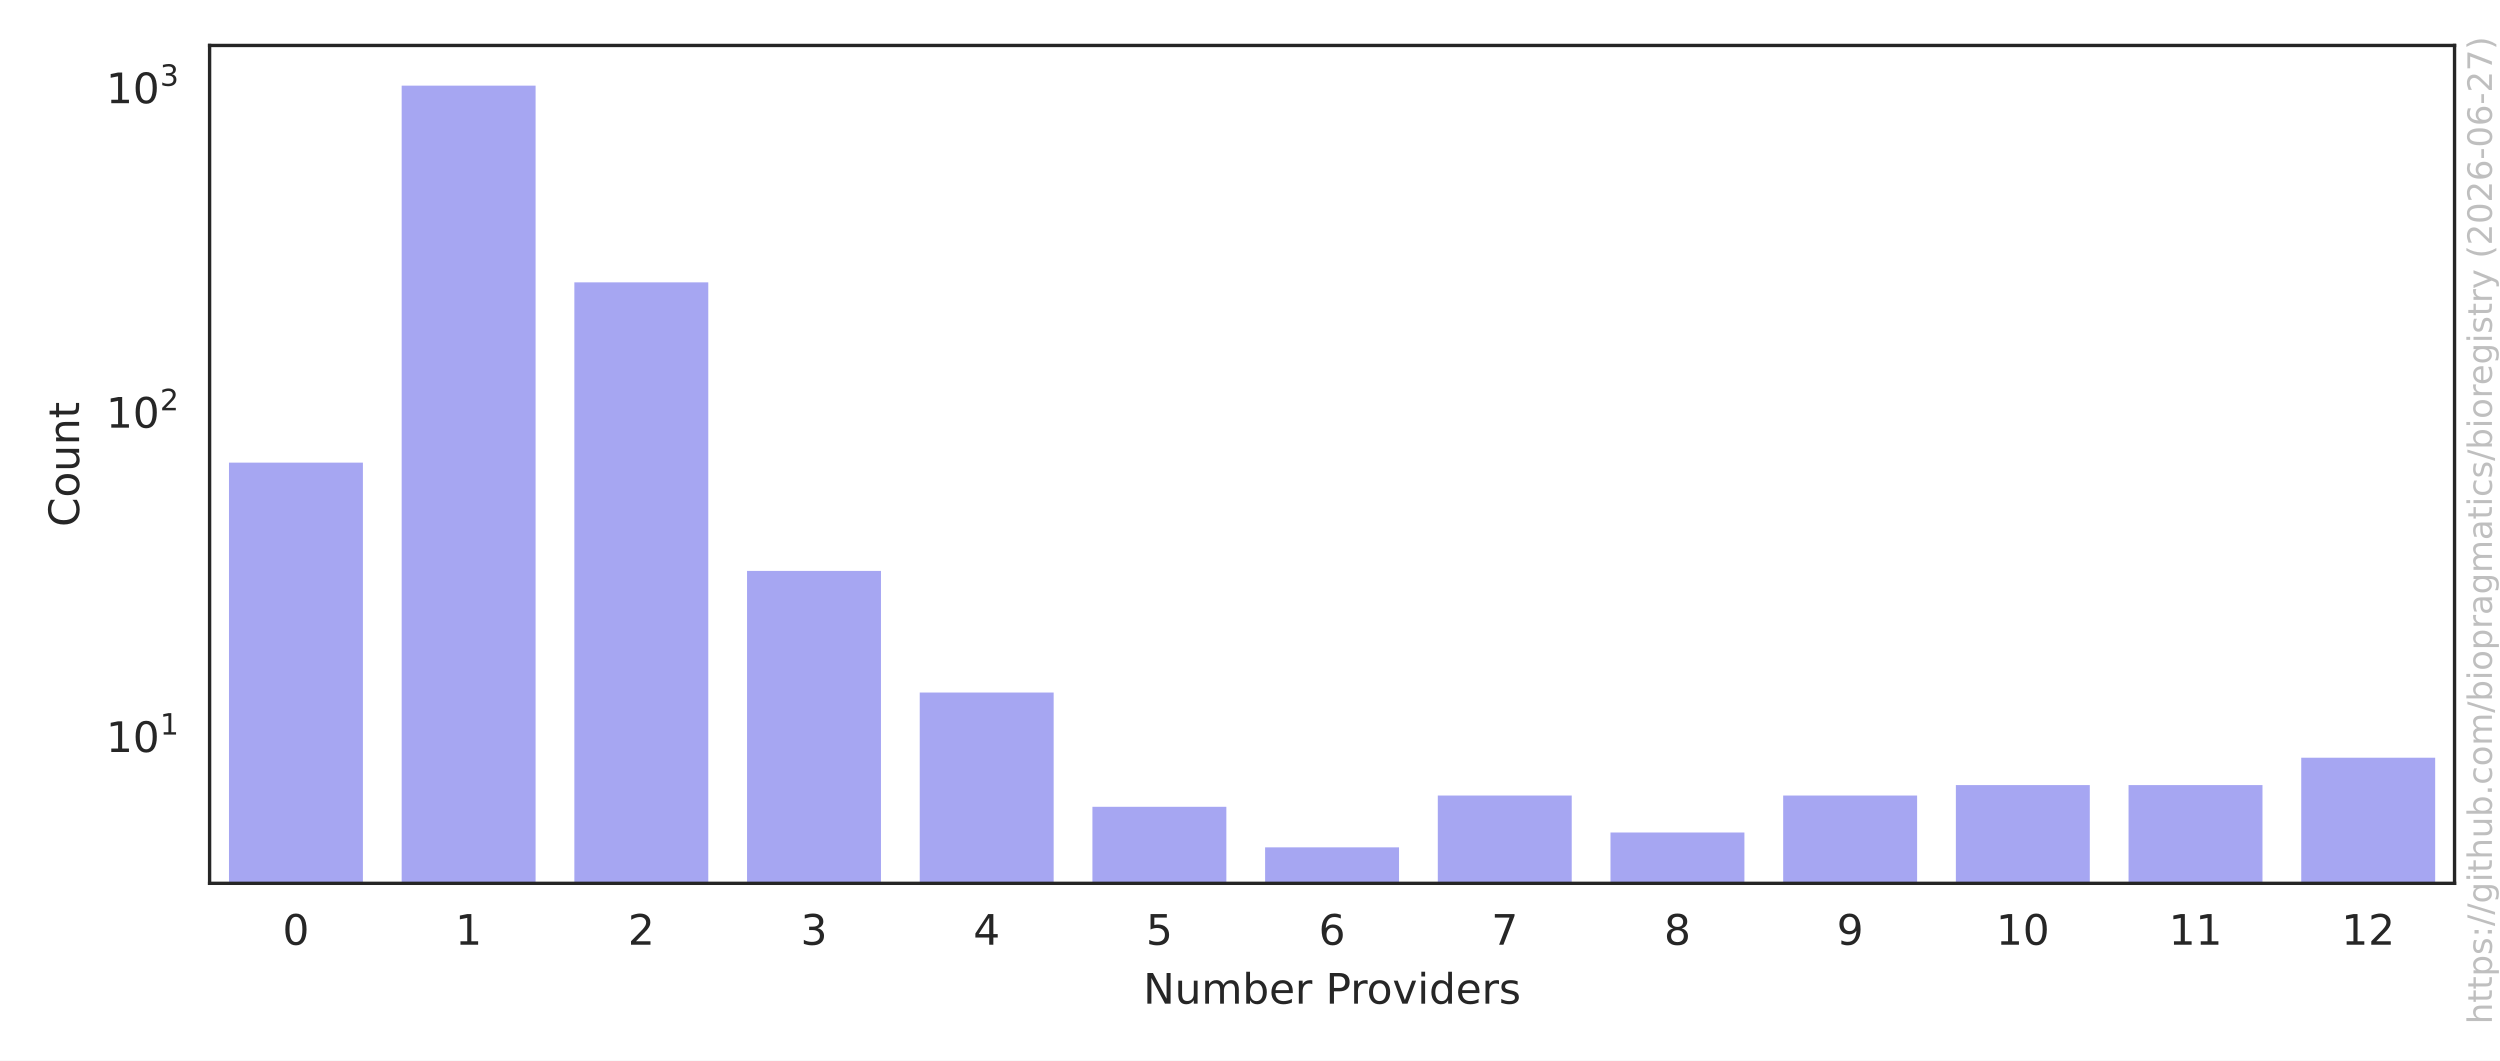
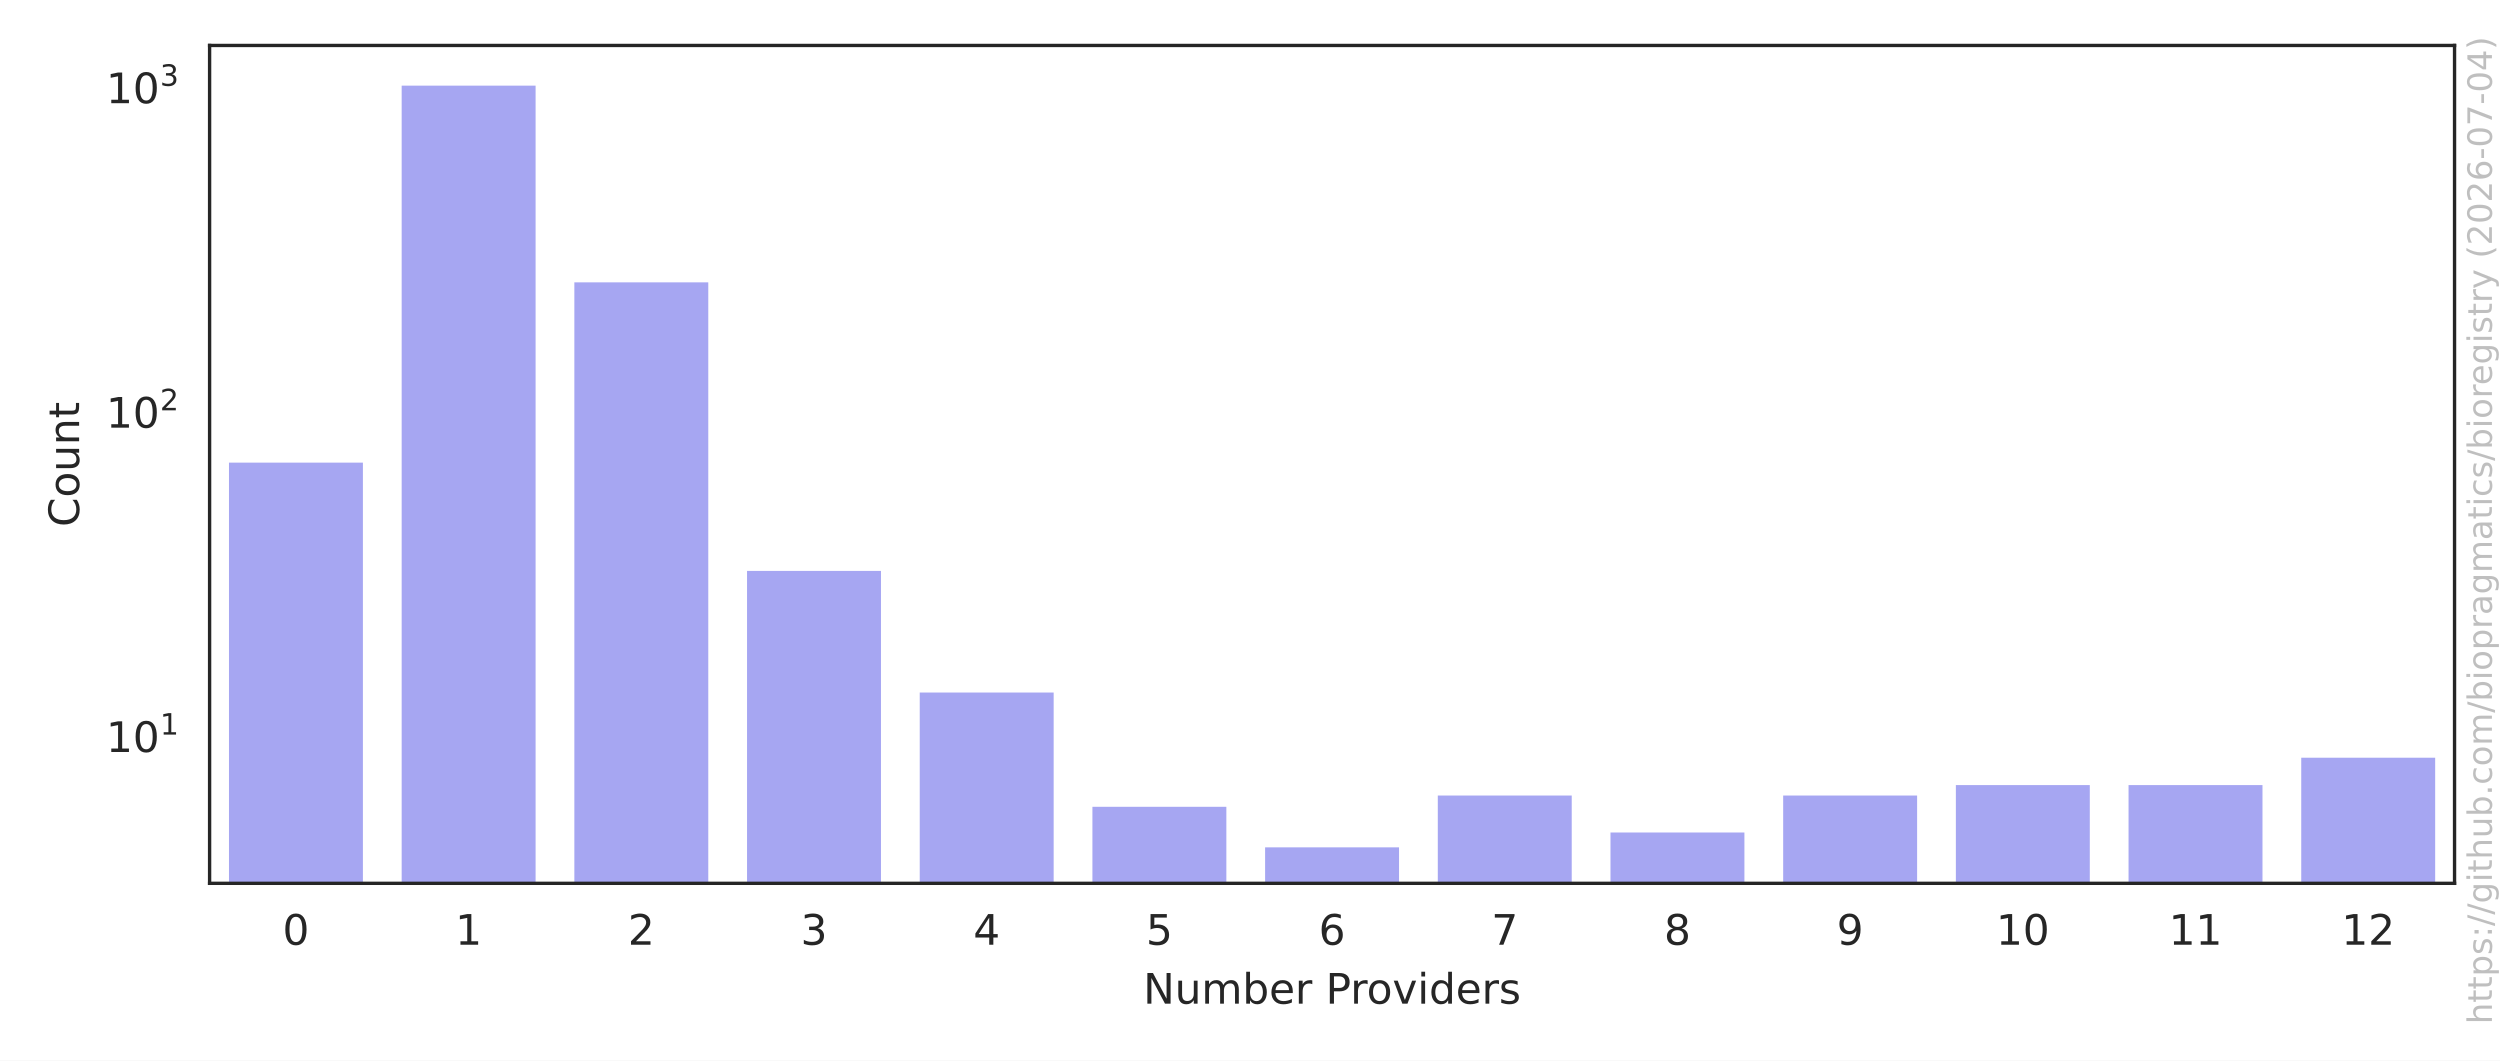
<svg xmlns="http://www.w3.org/2000/svg" xmlns:xlink="http://www.w3.org/1999/xlink" width="594pt" height="252pt" viewBox="0 0 594 252" version="1.1">
  <defs>
    <style type="text/css">*{stroke-linejoin: round; stroke-linecap: butt}</style>
  </defs>
  <g id="figure_1">
    <g id="patch_1">
      <path d="M 0 252  L 594 252  L 594 0  L 0 0  z " style="fill: #ffffff" />
    </g>
    <g id="axes_1">
      <g id="patch_2">
        <path d="M 49.8 209.878  L 583.2 209.878  L 583.2 10.8  L 49.8 10.8  z " style="fill: #ffffff" />
      </g>
      <g id="matplotlib.axis_1">
        <g id="xtick_1">
          <g id="text_1">
            <g style="fill: #262626" transform="translate(67.13414 224.4753) scale(0.1 -0.1)">
              <defs>
                <path id="DejaVuSans-13" d="M 2034 4250  Q 1547 4250 1301 3770  Q 1056 3291 1056 2328  Q 1056 1369 1301 889  Q 1547 409 2034 409  Q 2525 409 2770 889  Q 3016 1369 3016 2328  Q 3016 3291 2770 3770  Q 2525 4250 2034 4250  z M 2034 4750  Q 2819 4750 3233 4129  Q 3647 3509 3647 2328  Q 3647 1150 3233 529  Q 2819 -91 2034 -91  Q 1250 -91 836 529  Q 422 1150 422 2328  Q 422 3509 836 4129  Q 1250 4750 2034 4750  z " transform="scale(0.015625)" />
              </defs>
              <use xlink:href="#DejaVuSans-13" />
            </g>
          </g>
        </g>
        <g id="xtick_2">
          <g id="text_2">
            <g style="fill: #262626" transform="translate(108.1649 224.4753) scale(0.1 -0.1)">
              <defs>
                <path id="DejaVuSans-14" d="M 794 531  L 1825 531  L 1825 4091  L 703 3866  L 703 4441  L 1819 4666  L 2450 4666  L 2450 531  L 3481 531  L 3481 0  L 794 0  L 794 531  z " transform="scale(0.015625)" />
              </defs>
              <use xlink:href="#DejaVuSans-14" />
            </g>
          </g>
        </g>
        <g id="xtick_3">
          <g id="text_3">
            <g style="fill: #262626" transform="translate(149.1957 224.4753) scale(0.1 -0.1)">
              <defs>
                <path id="DejaVuSans-15" d="M 1228 531  L 3431 531  L 3431 0  L 469 0  L 469 531  Q 828 903 1448 1529  Q 2069 2156 2228 2338  Q 2531 2678 2651 2914  Q 2772 3150 2772 3378  Q 2772 3750 2511 3984  Q 2250 4219 1831 4219  Q 1534 4219 1204 4116  Q 875 4013 500 3803  L 500 4441  Q 881 4594 1212 4672  Q 1544 4750 1819 4750  Q 2544 4750 2975 4387  Q 3406 4025 3406 3419  Q 3406 3131 3298 2873  Q 3191 2616 2906 2266  Q 2828 2175 2409 1742  Q 1991 1309 1228 531  z " transform="scale(0.015625)" />
              </defs>
              <use xlink:href="#DejaVuSans-15" />
            </g>
          </g>
        </g>
        <g id="xtick_4">
          <g id="text_4">
            <g style="fill: #262626" transform="translate(190.2264 224.4753) scale(0.1 -0.1)">
              <defs>
                <path id="DejaVuSans-16" d="M 2597 2516  Q 3050 2419 3304 2112  Q 3559 1806 3559 1356  Q 3559 666 3084 287  Q 2609 -91 1734 -91  Q 1441 -91 1130 -33  Q 819 25 488 141  L 488 750  Q 750 597 1062 519  Q 1375 441 1716 441  Q 2309 441 2620 675  Q 2931 909 2931 1356  Q 2931 1769 2642 2001  Q 2353 2234 1838 2234  L 1294 2234  L 1294 2753  L 1863 2753  Q 2328 2753 2575 2939  Q 2822 3125 2822 3475  Q 2822 3834 2567 4026  Q 2313 4219 1838 4219  Q 1578 4219 1281 4162  Q 984 4106 628 3988  L 628 4550  Q 988 4650 1302 4700  Q 1616 4750 1894 4750  Q 2613 4750 3031 4423  Q 3450 4097 3450 3541  Q 3450 3153 3228 2886  Q 3006 2619 2597 2516  z " transform="scale(0.015625)" />
              </defs>
              <use xlink:href="#DejaVuSans-16" />
            </g>
          </g>
        </g>
        <g id="xtick_5">
          <g id="text_5">
            <g style="fill: #262626" transform="translate(231.2572 224.4753) scale(0.1 -0.1)">
              <defs>
                <path id="DejaVuSans-17" d="M 2419 4116  L 825 1625  L 2419 1625  L 2419 4116  z M 2253 4666  L 3047 4666  L 3047 1625  L 3713 1625  L 3713 1100  L 3047 1100  L 3047 0  L 2419 0  L 2419 1100  L 313 1100  L 313 1709  L 2253 4666  z " transform="scale(0.015625)" />
              </defs>
              <use xlink:href="#DejaVuSans-17" />
            </g>
          </g>
        </g>
        <g id="xtick_6">
          <g id="text_6">
            <g style="fill: #262626" transform="translate(272.288 224.4753) scale(0.1 -0.1)">
              <defs>
                <path id="DejaVuSans-18" d="M 691 4666  L 3169 4666  L 3169 4134  L 1269 4134  L 1269 2991  Q 1406 3038 1543 3061  Q 1681 3084 1819 3084  Q 2600 3084 3056 2656  Q 3513 2228 3513 1497  Q 3513 744 3044 326  Q 2575 -91 1722 -91  Q 1428 -91 1123 -41  Q 819 9 494 109  L 494 744  Q 775 591 1075 516  Q 1375 441 1709 441  Q 2250 441 2565 725  Q 2881 1009 2881 1497  Q 2881 1984 2565 2268  Q 2250 2553 1709 2553  Q 1456 2553 1204 2497  Q 953 2441 691 2322  L 691 4666  z " transform="scale(0.015625)" />
              </defs>
              <use xlink:href="#DejaVuSans-18" />
            </g>
          </g>
        </g>
        <g id="xtick_7">
          <g id="text_7">
            <g style="fill: #262626" transform="translate(313.3188 224.4753) scale(0.1 -0.1)">
              <defs>
                <path id="DejaVuSans-19" d="M 2113 2584  Q 1688 2584 1439 2293  Q 1191 2003 1191 1497  Q 1191 994 1439 701  Q 1688 409 2113 409  Q 2538 409 2786 701  Q 3034 994 3034 1497  Q 3034 2003 2786 2293  Q 2538 2584 2113 2584  z M 3366 4563  L 3366 3988  Q 3128 4100 2886 4159  Q 2644 4219 2406 4219  Q 1781 4219 1451 3797  Q 1122 3375 1075 2522  Q 1259 2794 1537 2939  Q 1816 3084 2150 3084  Q 2853 3084 3261 2657  Q 3669 2231 3669 1497  Q 3669 778 3244 343  Q 2819 -91 2113 -91  Q 1303 -91 875 529  Q 447 1150 447 2328  Q 447 3434 972 4092  Q 1497 4750 2381 4750  Q 2619 4750 2861 4703  Q 3103 4656 3366 4563  z " transform="scale(0.015625)" />
              </defs>
              <use xlink:href="#DejaVuSans-19" />
            </g>
          </g>
        </g>
        <g id="xtick_8">
          <g id="text_8">
            <g style="fill: #262626" transform="translate(354.3495 224.4753) scale(0.1 -0.1)">
              <defs>
                <path id="DejaVuSans-1a" d="M 525 4666  L 3525 4666  L 3525 4397  L 1831 0  L 1172 0  L 2766 4134  L 525 4134  L 525 4666  z " transform="scale(0.015625)" />
              </defs>
              <use xlink:href="#DejaVuSans-1a" />
            </g>
          </g>
        </g>
        <g id="xtick_9">
          <g id="text_9">
            <g style="fill: #262626" transform="translate(395.3803 224.4753) scale(0.1 -0.1)">
              <defs>
                <path id="DejaVuSans-1b" d="M 2034 2216  Q 1584 2216 1326 1975  Q 1069 1734 1069 1313  Q 1069 891 1326 650  Q 1584 409 2034 409  Q 2484 409 2743 651  Q 3003 894 3003 1313  Q 3003 1734 2745 1975  Q 2488 2216 2034 2216  z M 1403 2484  Q 997 2584 770 2862  Q 544 3141 544 3541  Q 544 4100 942 4425  Q 1341 4750 2034 4750  Q 2731 4750 3128 4425  Q 3525 4100 3525 3541  Q 3525 3141 3298 2862  Q 3072 2584 2669 2484  Q 3125 2378 3379 2068  Q 3634 1759 3634 1313  Q 3634 634 3220 271  Q 2806 -91 2034 -91  Q 1263 -91 848 271  Q 434 634 434 1313  Q 434 1759 690 2068  Q 947 2378 1403 2484  z M 1172 3481  Q 1172 3119 1398 2916  Q 1625 2713 2034 2713  Q 2441 2713 2670 2916  Q 2900 3119 2900 3481  Q 2900 3844 2670 4047  Q 2441 4250 2034 4250  Q 1625 4250 1398 4047  Q 1172 3844 1172 3481  z " transform="scale(0.015625)" />
              </defs>
              <use xlink:href="#DejaVuSans-1b" />
            </g>
          </g>
        </g>
        <g id="xtick_10">
          <g id="text_10">
            <g style="fill: #262626" transform="translate(436.4111 224.4753) scale(0.1 -0.1)">
              <defs>
                <path id="DejaVuSans-1c" d="M 703 97  L 703 672  Q 941 559 1184 500  Q 1428 441 1663 441  Q 2288 441 2617 861  Q 2947 1281 2994 2138  Q 2813 1869 2534 1725  Q 2256 1581 1919 1581  Q 1219 1581 811 2004  Q 403 2428 403 3163  Q 403 3881 828 4315  Q 1253 4750 1959 4750  Q 2769 4750 3195 4129  Q 3622 3509 3622 2328  Q 3622 1225 3098 567  Q 2575 -91 1691 -91  Q 1453 -91 1209 -44  Q 966 3 703 97  z M 1959 2075  Q 2384 2075 2632 2365  Q 2881 2656 2881 3163  Q 2881 3666 2632 3958  Q 2384 4250 1959 4250  Q 1534 4250 1286 3958  Q 1038 3666 1038 3163  Q 1038 2656 1286 2365  Q 1534 2075 1959 2075  z " transform="scale(0.015625)" />
              </defs>
              <use xlink:href="#DejaVuSans-1c" />
            </g>
          </g>
        </g>
        <g id="xtick_11">
          <g id="text_11">
            <g style="fill: #262626" transform="translate(474.2606 224.4753) scale(0.1 -0.1)">
              <use xlink:href="#DejaVuSans-14" />
              <use xlink:href="#DejaVuSans-13" transform="translate(63.625 0)" />
            </g>
          </g>
        </g>
        <g id="xtick_12">
          <g id="text_12">
            <g style="fill: #262626" transform="translate(515.2913 224.4753) scale(0.1 -0.1)">
              <use xlink:href="#DejaVuSans-14" />
              <use xlink:href="#DejaVuSans-14" transform="translate(63.625 0)" />
            </g>
          </g>
        </g>
        <g id="xtick_13">
          <g id="text_13">
            <g style="fill: #262626" transform="translate(556.3221 224.4753) scale(0.1 -0.1)">
              <use xlink:href="#DejaVuSans-14" />
              <use xlink:href="#DejaVuSans-15" transform="translate(63.625 0)" />
            </g>
          </g>
        </g>
        <g id="text_14">
          <g style="fill: #262626" transform="translate(271.6336 238.4761) scale(0.1 -0.1)">
            <defs>
              <path id="DejaVuSans-31" d="M 628 4666  L 1478 4666  L 3547 763  L 3547 4666  L 4159 4666  L 4159 0  L 3309 0  L 1241 3903  L 1241 0  L 628 0  L 628 4666  z " transform="scale(0.015625)" />
              <path id="DejaVuSans-58" d="M 544 1381  L 544 3500  L 1119 3500  L 1119 1403  Q 1119 906 1312 657  Q 1506 409 1894 409  Q 2359 409 2629 706  Q 2900 1003 2900 1516  L 2900 3500  L 3475 3500  L 3475 0  L 2900 0  L 2900 538  Q 2691 219 2414 64  Q 2138 -91 1772 -91  Q 1169 -91 856 284  Q 544 659 544 1381  z M 1991 3584  L 1991 3584  z " transform="scale(0.015625)" />
              <path id="DejaVuSans-50" d="M 3328 2828  Q 3544 3216 3844 3400  Q 4144 3584 4550 3584  Q 5097 3584 5394 3201  Q 5691 2819 5691 2113  L 5691 0  L 5113 0  L 5113 2094  Q 5113 2597 4934 2840  Q 4756 3084 4391 3084  Q 3944 3084 3684 2787  Q 3425 2491 3425 1978  L 3425 0  L 2847 0  L 2847 2094  Q 2847 2600 2669 2842  Q 2491 3084 2119 3084  Q 1678 3084 1418 2786  Q 1159 2488 1159 1978  L 1159 0  L 581 0  L 581 3500  L 1159 3500  L 1159 2956  Q 1356 3278 1631 3431  Q 1906 3584 2284 3584  Q 2666 3584 2933 3390  Q 3200 3197 3328 2828  z " transform="scale(0.015625)" />
              <path id="DejaVuSans-45" d="M 3116 1747  Q 3116 2381 2855 2742  Q 2594 3103 2138 3103  Q 1681 3103 1420 2742  Q 1159 2381 1159 1747  Q 1159 1113 1420 752  Q 1681 391 2138 391  Q 2594 391 2855 752  Q 3116 1113 3116 1747  z M 1159 2969  Q 1341 3281 1617 3432  Q 1894 3584 2278 3584  Q 2916 3584 3314 3078  Q 3713 2572 3713 1747  Q 3713 922 3314 415  Q 2916 -91 2278 -91  Q 1894 -91 1617 61  Q 1341 213 1159 525  L 1159 0  L 581 0  L 581 4863  L 1159 4863  L 1159 2969  z " transform="scale(0.015625)" />
              <path id="DejaVuSans-48" d="M 3597 1894  L 3597 1613  L 953 1613  Q 991 1019 1311 708  Q 1631 397 2203 397  Q 2534 397 2845 478  Q 3156 559 3463 722  L 3463 178  Q 3153 47 2828 -22  Q 2503 -91 2169 -91  Q 1331 -91 842 396  Q 353 884 353 1716  Q 353 2575 817 3079  Q 1281 3584 2069 3584  Q 2775 3584 3186 3129  Q 3597 2675 3597 1894  z M 3022 2063  Q 3016 2534 2758 2815  Q 2500 3097 2075 3097  Q 1594 3097 1305 2825  Q 1016 2553 972 2059  L 3022 2063  z " transform="scale(0.015625)" />
              <path id="DejaVuSans-55" d="M 2631 2963  Q 2534 3019 2420 3045  Q 2306 3072 2169 3072  Q 1681 3072 1420 2755  Q 1159 2438 1159 1844  L 1159 0  L 581 0  L 581 3500  L 1159 3500  L 1159 2956  Q 1341 3275 1631 3429  Q 1922 3584 2338 3584  Q 2397 3584 2469 3576  Q 2541 3569 2628 3553  L 2631 2963  z " transform="scale(0.015625)" />
              <path id="DejaVuSans-3" transform="scale(0.015625)" />
              <path id="DejaVuSans-33" d="M 1259 4147  L 1259 2394  L 2053 2394  Q 2494 2394 2734 2622  Q 2975 2850 2975 3272  Q 2975 3691 2734 3919  Q 2494 4147 2053 4147  L 1259 4147  z M 628 4666  L 2053 4666  Q 2838 4666 3239 4311  Q 3641 3956 3641 3272  Q 3641 2581 3239 2228  Q 2838 1875 2053 1875  L 1259 1875  L 1259 0  L 628 0  L 628 4666  z " transform="scale(0.015625)" />
              <path id="DejaVuSans-52" d="M 1959 3097  Q 1497 3097 1228 2736  Q 959 2375 959 1747  Q 959 1119 1226 758  Q 1494 397 1959 397  Q 2419 397 2687 759  Q 2956 1122 2956 1747  Q 2956 2369 2687 2733  Q 2419 3097 1959 3097  z M 1959 3584  Q 2709 3584 3137 3096  Q 3566 2609 3566 1747  Q 3566 888 3137 398  Q 2709 -91 1959 -91  Q 1206 -91 779 398  Q 353 888 353 1747  Q 353 2609 779 3096  Q 1206 3584 1959 3584  z " transform="scale(0.015625)" />
              <path id="DejaVuSans-59" d="M 191 3500  L 800 3500  L 1894 563  L 2988 3500  L 3597 3500  L 2284 0  L 1503 0  L 191 3500  z " transform="scale(0.015625)" />
              <path id="DejaVuSans-4c" d="M 603 3500  L 1178 3500  L 1178 0  L 603 0  L 603 3500  z M 603 4863  L 1178 4863  L 1178 4134  L 603 4134  L 603 4863  z " transform="scale(0.015625)" />
              <path id="DejaVuSans-47" d="M 2906 2969  L 2906 4863  L 3481 4863  L 3481 0  L 2906 0  L 2906 525  Q 2725 213 2448 61  Q 2172 -91 1784 -91  Q 1150 -91 751 415  Q 353 922 353 1747  Q 353 2572 751 3078  Q 1150 3584 1784 3584  Q 2172 3584 2448 3432  Q 2725 3281 2906 2969  z M 947 1747  Q 947 1113 1208 752  Q 1469 391 1925 391  Q 2381 391 2643 752  Q 2906 1113 2906 1747  Q 2906 2381 2643 2742  Q 2381 3103 1925 3103  Q 1469 3103 1208 2742  Q 947 2381 947 1747  z " transform="scale(0.015625)" />
              <path id="DejaVuSans-56" d="M 2834 3397  L 2834 2853  Q 2591 2978 2328 3040  Q 2066 3103 1784 3103  Q 1356 3103 1142 2972  Q 928 2841 928 2578  Q 928 2378 1081 2264  Q 1234 2150 1697 2047  L 1894 2003  Q 2506 1872 2764 1633  Q 3022 1394 3022 966  Q 3022 478 2636 193  Q 2250 -91 1575 -91  Q 1294 -91 989 -36  Q 684 19 347 128  L 347 722  Q 666 556 975 473  Q 1284 391 1588 391  Q 1994 391 2212 530  Q 2431 669 2431 922  Q 2431 1156 2273 1281  Q 2116 1406 1581 1522  L 1381 1569  Q 847 1681 609 1914  Q 372 2147 372 2553  Q 372 3047 722 3315  Q 1072 3584 1716 3584  Q 2034 3584 2315 3537  Q 2597 3491 2834 3397  z " transform="scale(0.015625)" />
            </defs>
            <use xlink:href="#DejaVuSans-31" />
            <use xlink:href="#DejaVuSans-58" transform="translate(74.8125 0)" />
            <use xlink:href="#DejaVuSans-50" transform="translate(138.1875 0)" />
            <use xlink:href="#DejaVuSans-45" transform="translate(235.5938 0)" />
            <use xlink:href="#DejaVuSans-48" transform="translate(299.0781 0)" />
            <use xlink:href="#DejaVuSans-55" transform="translate(360.6094 0)" />
            <use xlink:href="#DejaVuSans-3" transform="translate(401.7188 0)" />
            <use xlink:href="#DejaVuSans-33" transform="translate(433.5 0)" />
            <use xlink:href="#DejaVuSans-55" transform="translate(492.0469 0)" />
            <use xlink:href="#DejaVuSans-52" transform="translate(530.9531 0)" />
            <use xlink:href="#DejaVuSans-59" transform="translate(592.1406 0)" />
            <use xlink:href="#DejaVuSans-4c" transform="translate(651.3281 0)" />
            <use xlink:href="#DejaVuSans-47" transform="translate(679.1094 0)" />
            <use xlink:href="#DejaVuSans-48" transform="translate(742.5938 0)" />
            <use xlink:href="#DejaVuSans-55" transform="translate(804.125 0)" />
            <use xlink:href="#DejaVuSans-56" transform="translate(845.2344 0)" />
          </g>
        </g>
      </g>
      <g id="matplotlib.axis_2">
        <g id="ytick_1">
          <g id="text_15">
            <g style="fill: #262626" transform="translate(25.2 178.7425) scale(0.1 -0.1)">
              <use xlink:href="#DejaVuSans-14" transform="translate(0 0.665625)" />
              <use xlink:href="#DejaVuSans-13" transform="translate(63.62305 0.665625)" />
              <use xlink:href="#DejaVuSans-14" transform="translate(128.2031 41.96563) scale(0.7)" />
            </g>
          </g>
        </g>
        <g id="ytick_2">
          <g id="text_16">
            <g style="fill: #262626" transform="translate(25.2 101.6958) scale(0.1 -0.1)">
              <use xlink:href="#DejaVuSans-14" transform="translate(0 0.746875)" />
              <use xlink:href="#DejaVuSans-13" transform="translate(63.62305 0.746875)" />
              <use xlink:href="#DejaVuSans-15" transform="translate(128.2031 42.04688) scale(0.7)" />
            </g>
          </g>
        </g>
        <g id="ytick_3">
          <g id="text_17">
            <g style="fill: #262626" transform="translate(25.2 24.59917) scale(0.1 -0.1)">
              <use xlink:href="#DejaVuSans-14" transform="translate(0 0.746875)" />
              <use xlink:href="#DejaVuSans-13" transform="translate(63.62305 0.746875)" />
              <use xlink:href="#DejaVuSans-16" transform="translate(128.2031 42.04688) scale(0.7)" />
            </g>
          </g>
        </g>
        <g id="ytick_4" />
        <g id="ytick_5" />
        <g id="ytick_6" />
        <g id="ytick_7" />
        <g id="ytick_8" />
        <g id="ytick_9" />
        <g id="ytick_10" />
        <g id="ytick_11" />
        <g id="ytick_12" />
        <g id="ytick_13" />
        <g id="ytick_14" />
        <g id="ytick_15" />
        <g id="ytick_16" />
        <g id="ytick_17" />
        <g id="ytick_18" />
        <g id="ytick_19" />
        <g id="ytick_20" />
        <g id="ytick_21" />
        <g id="ytick_22" />
        <g id="ytick_23" />
        <g id="ytick_24" />
        <g id="ytick_25" />
        <g id="text_18">
          <g style="fill: #262626" transform="translate(18.79766 125.1873) rotate(-90) scale(0.1 -0.1)">
            <defs>
              <path id="DejaVuSans-26" d="M 4122 4306  L 4122 3641  Q 3803 3938 3442 4084  Q 3081 4231 2675 4231  Q 1875 4231 1450 3742  Q 1025 3253 1025 2328  Q 1025 1406 1450 917  Q 1875 428 2675 428  Q 3081 428 3442 575  Q 3803 722 4122 1019  L 4122 359  Q 3791 134 3420 21  Q 3050 -91 2638 -91  Q 1578 -91 968 557  Q 359 1206 359 2328  Q 359 3453 968 4101  Q 1578 4750 2638 4750  Q 3056 4750 3426 4639  Q 3797 4528 4122 4306  z " transform="scale(0.015625)" />
              <path id="DejaVuSans-51" d="M 3513 2113  L 3513 0  L 2938 0  L 2938 2094  Q 2938 2591 2744 2837  Q 2550 3084 2163 3084  Q 1697 3084 1428 2787  Q 1159 2491 1159 1978  L 1159 0  L 581 0  L 581 3500  L 1159 3500  L 1159 2956  Q 1366 3272 1645 3428  Q 1925 3584 2291 3584  Q 2894 3584 3203 3211  Q 3513 2838 3513 2113  z " transform="scale(0.015625)" />
              <path id="DejaVuSans-57" d="M 1172 4494  L 1172 3500  L 2356 3500  L 2356 3053  L 1172 3053  L 1172 1153  Q 1172 725 1289 603  Q 1406 481 1766 481  L 2356 481  L 2356 0  L 1766 0  Q 1100 0 847 248  Q 594 497 594 1153  L 594 3053  L 172 3053  L 172 3500  L 594 3500  L 594 4494  L 1172 4494  z " transform="scale(0.015625)" />
            </defs>
            <use xlink:href="#DejaVuSans-26" />
            <use xlink:href="#DejaVuSans-52" transform="translate(69.82812 0)" />
            <use xlink:href="#DejaVuSans-58" transform="translate(131.0156 0)" />
            <use xlink:href="#DejaVuSans-51" transform="translate(194.3906 0)" />
            <use xlink:href="#DejaVuSans-57" transform="translate(257.7656 0)" />
          </g>
        </g>
      </g>
      <g id="patch_3">
        <path d="M 53.903 77347.86  L 86.728 77347.86  L 86.728 109.42  L 53.903 109.42  z " clip-path="url(#p91727b15ef)" style="fill: #2020df; opacity: 0.4; stroke: #ffffff; stroke-linejoin: miter" />
      </g>
      <g id="patch_4">
        <path d="M 94.934 77347.86  L 127.758 77347.86  L 127.758 19.849  L 94.934 19.849  z " clip-path="url(#p91727b15ef)" style="fill: #2020df; opacity: 0.4; stroke: #ffffff; stroke-linejoin: miter" />
      </g>
      <g id="patch_5">
        <path d="M 135.965 77347.86  L 168.789 77347.86  L 168.789 66.585  L 135.965 66.585  z " clip-path="url(#p91727b15ef)" style="fill: #2020df; opacity: 0.4; stroke: #ffffff; stroke-linejoin: miter" />
      </g>
      <g id="patch_6">
        <path d="M 176.995 77347.86  L 209.82 77347.86  L 209.82 135.147  L 176.995 135.147  z " clip-path="url(#p91727b15ef)" style="fill: #2020df; opacity: 0.4; stroke: #ffffff; stroke-linejoin: miter" />
      </g>
      <g id="patch_7">
        <path d="M 218.026 77347.86  L 250.851 77347.86  L 250.851 164.044  L 218.026 164.044  z " clip-path="url(#p91727b15ef)" style="fill: #2020df; opacity: 0.4; stroke: #ffffff; stroke-linejoin: miter" />
      </g>
      <g id="patch_8">
        <path d="M 259.057 77347.86  L 291.882 77347.86  L 291.882 191.196  L 259.057 191.196  z " clip-path="url(#p91727b15ef)" style="fill: #2020df; opacity: 0.4; stroke: #ffffff; stroke-linejoin: miter" />
      </g>
      <g id="patch_9">
        <path d="M 300.088 77347.86  L 332.912 77347.86  L 332.912 200.829  L 300.088 200.829  z " clip-path="url(#p91727b15ef)" style="fill: #2020df; opacity: 0.4; stroke: #ffffff; stroke-linejoin: miter" />
      </g>
      <g id="patch_10">
        <path d="M 341.118 77347.86  L 373.943 77347.86  L 373.943 188.516  L 341.118 188.516  z " clip-path="url(#p91727b15ef)" style="fill: #2020df; opacity: 0.4; stroke: #ffffff; stroke-linejoin: miter" />
      </g>
      <g id="patch_11">
        <path d="M 382.149 77347.86  L 414.974 77347.86  L 414.974 197.301  L 382.149 197.301  z " clip-path="url(#p91727b15ef)" style="fill: #2020df; opacity: 0.4; stroke: #ffffff; stroke-linejoin: miter" />
      </g>
      <g id="patch_12">
        <path d="M 423.18 77347.86  L 456.005 77347.86  L 456.005 188.516  L 423.18 188.516  z " clip-path="url(#p91727b15ef)" style="fill: #2020df; opacity: 0.4; stroke: #ffffff; stroke-linejoin: miter" />
      </g>
      <g id="patch_13">
        <path d="M 464.211 77347.86  L 497.035 77347.86  L 497.035 186.035  L 464.211 186.035  z " clip-path="url(#p91727b15ef)" style="fill: #2020df; opacity: 0.4; stroke: #ffffff; stroke-linejoin: miter" />
      </g>
      <g id="patch_14">
        <path d="M 505.242 77347.86  L 538.066 77347.86  L 538.066 186.035  L 505.242 186.035  z " clip-path="url(#p91727b15ef)" style="fill: #2020df; opacity: 0.4; stroke: #ffffff; stroke-linejoin: miter" />
      </g>
      <g id="patch_15">
        <path d="M 546.272 77347.86  L 579.097 77347.86  L 579.097 179.534  L 546.272 179.534  z " clip-path="url(#p91727b15ef)" style="fill: #2020df; opacity: 0.4; stroke: #ffffff; stroke-linejoin: miter" />
      </g>
      <g id="patch_16">
        <path d="M 49.8 209.878  L 49.8 10.8  " style="fill: none; stroke: #262626; stroke-width: 0.8; stroke-linejoin: miter; stroke-linecap: square" />
      </g>
      <g id="patch_17">
        <path d="M 583.2 209.878  L 583.2 10.8  " style="fill: none; stroke: #262626; stroke-width: 0.8; stroke-linejoin: miter; stroke-linecap: square" />
      </g>
      <g id="patch_18">
        <path d="M 49.8 209.878  L 583.2 209.878  " style="fill: none; stroke: #262626; stroke-width: 0.8; stroke-linejoin: miter; stroke-linecap: square" />
      </g>
      <g id="patch_19">
        <path d="M 49.8 10.8  L 583.2 10.8  " style="fill: none; stroke: #262626; stroke-width: 0.8; stroke-linejoin: miter; stroke-linecap: square" />
      </g>
    </g>
    <g id="text_19">
      <g style="fill: #808080; opacity: 0.5" transform="translate(592.0781 243.3256) rotate(-90) scale(0.08 -0.08)">
        <defs>
          <path id="DejaVuSans-4b" d="M 3513 2113  L 3513 0  L 2938 0  L 2938 2094  Q 2938 2591 2744 2837  Q 2550 3084 2163 3084  Q 1697 3084 1428 2787  Q 1159 2491 1159 1978  L 1159 0  L 581 0  L 581 4863  L 1159 4863  L 1159 2956  Q 1366 3272 1645 3428  Q 1925 3584 2291 3584  Q 2894 3584 3203 3211  Q 3513 2838 3513 2113  z " transform="scale(0.015625)" />
          <path id="DejaVuSans-53" d="M 1159 525  L 1159 -1331  L 581 -1331  L 581 3500  L 1159 3500  L 1159 2969  Q 1341 3281 1617 3432  Q 1894 3584 2278 3584  Q 2916 3584 3314 3078  Q 3713 2572 3713 1747  Q 3713 922 3314 415  Q 2916 -91 2278 -91  Q 1894 -91 1617 61  Q 1341 213 1159 525  z M 3116 1747  Q 3116 2381 2855 2742  Q 2594 3103 2138 3103  Q 1681 3103 1420 2742  Q 1159 2381 1159 1747  Q 1159 1113 1420 752  Q 1681 391 2138 391  Q 2594 391 2855 752  Q 3116 1113 3116 1747  z " transform="scale(0.015625)" />
          <path id="DejaVuSans-1d" d="M 750 794  L 1409 794  L 1409 0  L 750 0  L 750 794  z M 750 3309  L 1409 3309  L 1409 2516  L 750 2516  L 750 3309  z " transform="scale(0.015625)" />
          <path id="DejaVuSans-12" d="M 1625 4666  L 2156 4666  L 531 -594  L 0 -594  L 1625 4666  z " transform="scale(0.015625)" />
          <path id="DejaVuSans-4a" d="M 2906 1791  Q 2906 2416 2648 2759  Q 2391 3103 1925 3103  Q 1463 3103 1205 2759  Q 947 2416 947 1791  Q 947 1169 1205 825  Q 1463 481 1925 481  Q 2391 481 2648 825  Q 2906 1169 2906 1791  z M 3481 434  Q 3481 -459 3084 -895  Q 2688 -1331 1869 -1331  Q 1566 -1331 1297 -1286  Q 1028 -1241 775 -1147  L 775 -588  Q 1028 -725 1275 -790  Q 1522 -856 1778 -856  Q 2344 -856 2625 -561  Q 2906 -266 2906 331  L 2906 616  Q 2728 306 2450 153  Q 2172 0 1784 0  Q 1141 0 747 490  Q 353 981 353 1791  Q 353 2603 747 3093  Q 1141 3584 1784 3584  Q 2172 3584 2450 3431  Q 2728 3278 2906 2969  L 2906 3500  L 3481 3500  L 3481 434  z " transform="scale(0.015625)" />
          <path id="DejaVuSans-11" d="M 684 794  L 1344 794  L 1344 0  L 684 0  L 684 794  z " transform="scale(0.015625)" />
          <path id="DejaVuSans-46" d="M 3122 3366  L 3122 2828  Q 2878 2963 2633 3030  Q 2388 3097 2138 3097  Q 1578 3097 1268 2742  Q 959 2388 959 1747  Q 959 1106 1268 751  Q 1578 397 2138 397  Q 2388 397 2633 464  Q 2878 531 3122 666  L 3122 134  Q 2881 22 2623 -34  Q 2366 -91 2075 -91  Q 1284 -91 818 406  Q 353 903 353 1747  Q 353 2603 823 3093  Q 1294 3584 2113 3584  Q 2378 3584 2631 3529  Q 2884 3475 3122 3366  z " transform="scale(0.015625)" />
          <path id="DejaVuSans-44" d="M 2194 1759  Q 1497 1759 1228 1600  Q 959 1441 959 1056  Q 959 750 1161 570  Q 1363 391 1709 391  Q 2188 391 2477 730  Q 2766 1069 2766 1631  L 2766 1759  L 2194 1759  z M 3341 1997  L 3341 0  L 2766 0  L 2766 531  Q 2569 213 2275 61  Q 1981 -91 1556 -91  Q 1019 -91 701 211  Q 384 513 384 1019  Q 384 1609 779 1909  Q 1175 2209 1959 2209  L 2766 2209  L 2766 2266  Q 2766 2663 2505 2880  Q 2244 3097 1772 3097  Q 1472 3097 1187 3025  Q 903 2953 641 2809  L 641 3341  Q 956 3463 1253 3523  Q 1550 3584 1831 3584  Q 2591 3584 2966 3190  Q 3341 2797 3341 1997  z " transform="scale(0.015625)" />
          <path id="DejaVuSans-5c" d="M 2059 -325  Q 1816 -950 1584 -1140  Q 1353 -1331 966 -1331  L 506 -1331  L 506 -850  L 844 -850  Q 1081 -850 1212 -737  Q 1344 -625 1503 -206  L 1606 56  L 191 3500  L 800 3500  L 1894 763  L 2988 3500  L 3597 3500  L 2059 -325  z " transform="scale(0.015625)" />
          <path id="DejaVuSans-b" d="M 1984 4856  Q 1566 4138 1362 3434  Q 1159 2731 1159 2009  Q 1159 1288 1364 580  Q 1569 -128 1984 -844  L 1484 -844  Q 1016 -109 783 600  Q 550 1309 550 2009  Q 550 2706 781 3412  Q 1013 4119 1484 4856  L 1984 4856  z " transform="scale(0.015625)" />
          <path id="DejaVuSans-10" d="M 313 2009  L 1997 2009  L 1997 1497  L 313 1497  L 313 2009  z " transform="scale(0.015625)" />
          <path id="DejaVuSans-c" d="M 513 4856  L 1013 4856  Q 1481 4119 1714 3412  Q 1947 2706 1947 2009  Q 1947 1309 1714 600  Q 1481 -109 1013 -844  L 513 -844  Q 928 -128 1133 580  Q 1338 1288 1338 2009  Q 1338 2731 1133 3434  Q 928 4138 513 4856  z " transform="scale(0.015625)" />
        </defs>
        <use xlink:href="#DejaVuSans-4b" />
        <use xlink:href="#DejaVuSans-57" transform="translate(63.375 0)" />
        <use xlink:href="#DejaVuSans-57" transform="translate(102.5781 0)" />
        <use xlink:href="#DejaVuSans-53" transform="translate(141.7812 0)" />
        <use xlink:href="#DejaVuSans-56" transform="translate(205.2656 0)" />
        <use xlink:href="#DejaVuSans-1d" transform="translate(257.3594 0)" />
        <use xlink:href="#DejaVuSans-12" transform="translate(291.0469 0)" />
        <use xlink:href="#DejaVuSans-12" transform="translate(324.7344 0)" />
        <use xlink:href="#DejaVuSans-4a" transform="translate(358.4219 0)" />
        <use xlink:href="#DejaVuSans-4c" transform="translate(421.9062 0)" />
        <use xlink:href="#DejaVuSans-57" transform="translate(449.6875 0)" />
        <use xlink:href="#DejaVuSans-4b" transform="translate(488.8906 0)" />
        <use xlink:href="#DejaVuSans-58" transform="translate(552.2656 0)" />
        <use xlink:href="#DejaVuSans-45" transform="translate(615.6406 0)" />
        <use xlink:href="#DejaVuSans-11" transform="translate(679.125 0)" />
        <use xlink:href="#DejaVuSans-46" transform="translate(710.9062 0)" />
        <use xlink:href="#DejaVuSans-52" transform="translate(765.8906 0)" />
        <use xlink:href="#DejaVuSans-50" transform="translate(827.0781 0)" />
        <use xlink:href="#DejaVuSans-12" transform="translate(924.4844 0)" />
        <use xlink:href="#DejaVuSans-45" transform="translate(958.1719 0)" />
        <use xlink:href="#DejaVuSans-4c" transform="translate(1021.656 0)" />
        <use xlink:href="#DejaVuSans-52" transform="translate(1049.438 0)" />
        <use xlink:href="#DejaVuSans-53" transform="translate(1110.625 0)" />
        <use xlink:href="#DejaVuSans-55" transform="translate(1174.109 0)" />
        <use xlink:href="#DejaVuSans-44" transform="translate(1215.219 0)" />
        <use xlink:href="#DejaVuSans-4a" transform="translate(1276.5 0)" />
        <use xlink:href="#DejaVuSans-50" transform="translate(1339.984 0)" />
        <use xlink:href="#DejaVuSans-44" transform="translate(1437.391 0)" />
        <use xlink:href="#DejaVuSans-57" transform="translate(1498.672 0)" />
        <use xlink:href="#DejaVuSans-4c" transform="translate(1537.875 0)" />
        <use xlink:href="#DejaVuSans-46" transform="translate(1565.656 0)" />
        <use xlink:href="#DejaVuSans-56" transform="translate(1620.641 0)" />
        <use xlink:href="#DejaVuSans-12" transform="translate(1672.734 0)" />
        <use xlink:href="#DejaVuSans-45" transform="translate(1706.422 0)" />
        <use xlink:href="#DejaVuSans-4c" transform="translate(1769.906 0)" />
        <use xlink:href="#DejaVuSans-52" transform="translate(1797.688 0)" />
        <use xlink:href="#DejaVuSans-55" transform="translate(1858.875 0)" />
        <use xlink:href="#DejaVuSans-48" transform="translate(1897.781 0)" />
        <use xlink:href="#DejaVuSans-4a" transform="translate(1959.312 0)" />
        <use xlink:href="#DejaVuSans-4c" transform="translate(2022.797 0)" />
        <use xlink:href="#DejaVuSans-56" transform="translate(2050.578 0)" />
        <use xlink:href="#DejaVuSans-57" transform="translate(2102.672 0)" />
        <use xlink:href="#DejaVuSans-55" transform="translate(2141.875 0)" />
        <use xlink:href="#DejaVuSans-5c" transform="translate(2182.984 0)" />
        <use xlink:href="#DejaVuSans-3" transform="translate(2242.172 0)" />
        <use xlink:href="#DejaVuSans-b" transform="translate(2273.953 0)" />
        <use xlink:href="#DejaVuSans-15" transform="translate(2312.969 0)" />
        <use xlink:href="#DejaVuSans-13" transform="translate(2376.594 0)" />
        <use xlink:href="#DejaVuSans-15" transform="translate(2440.219 0)" />
        <use xlink:href="#DejaVuSans-19" transform="translate(2503.844 0)" />
        <use xlink:href="#DejaVuSans-10" transform="translate(2567.469 0)" />
        <use xlink:href="#DejaVuSans-13" transform="translate(2603.547 0)" />
-         <use xlink:href="#DejaVuSans-19" transform="translate(2667.172 0)" />
+         <use xlink:href="#DejaVuSans-1a" transform="translate(2667.172 0)" />
        <use xlink:href="#DejaVuSans-10" transform="translate(2730.797 0)" />
-         <use xlink:href="#DejaVuSans-15" transform="translate(2766.875 0)" />
-         <use xlink:href="#DejaVuSans-1a" transform="translate(2830.5 0)" />
+         <use xlink:href="#DejaVuSans-13" transform="translate(2766.875 0)" />
+         <use xlink:href="#DejaVuSans-17" transform="translate(2830.5 0)" />
        <use xlink:href="#DejaVuSans-c" transform="translate(2894.125 0)" />
      </g>
    </g>
  </g>
  <defs>
    <clipPath id="p91727b15ef">
      <rect x="49.8" y="10.8" width="533.4" height="199.078" />
    </clipPath>
  </defs>
</svg>
